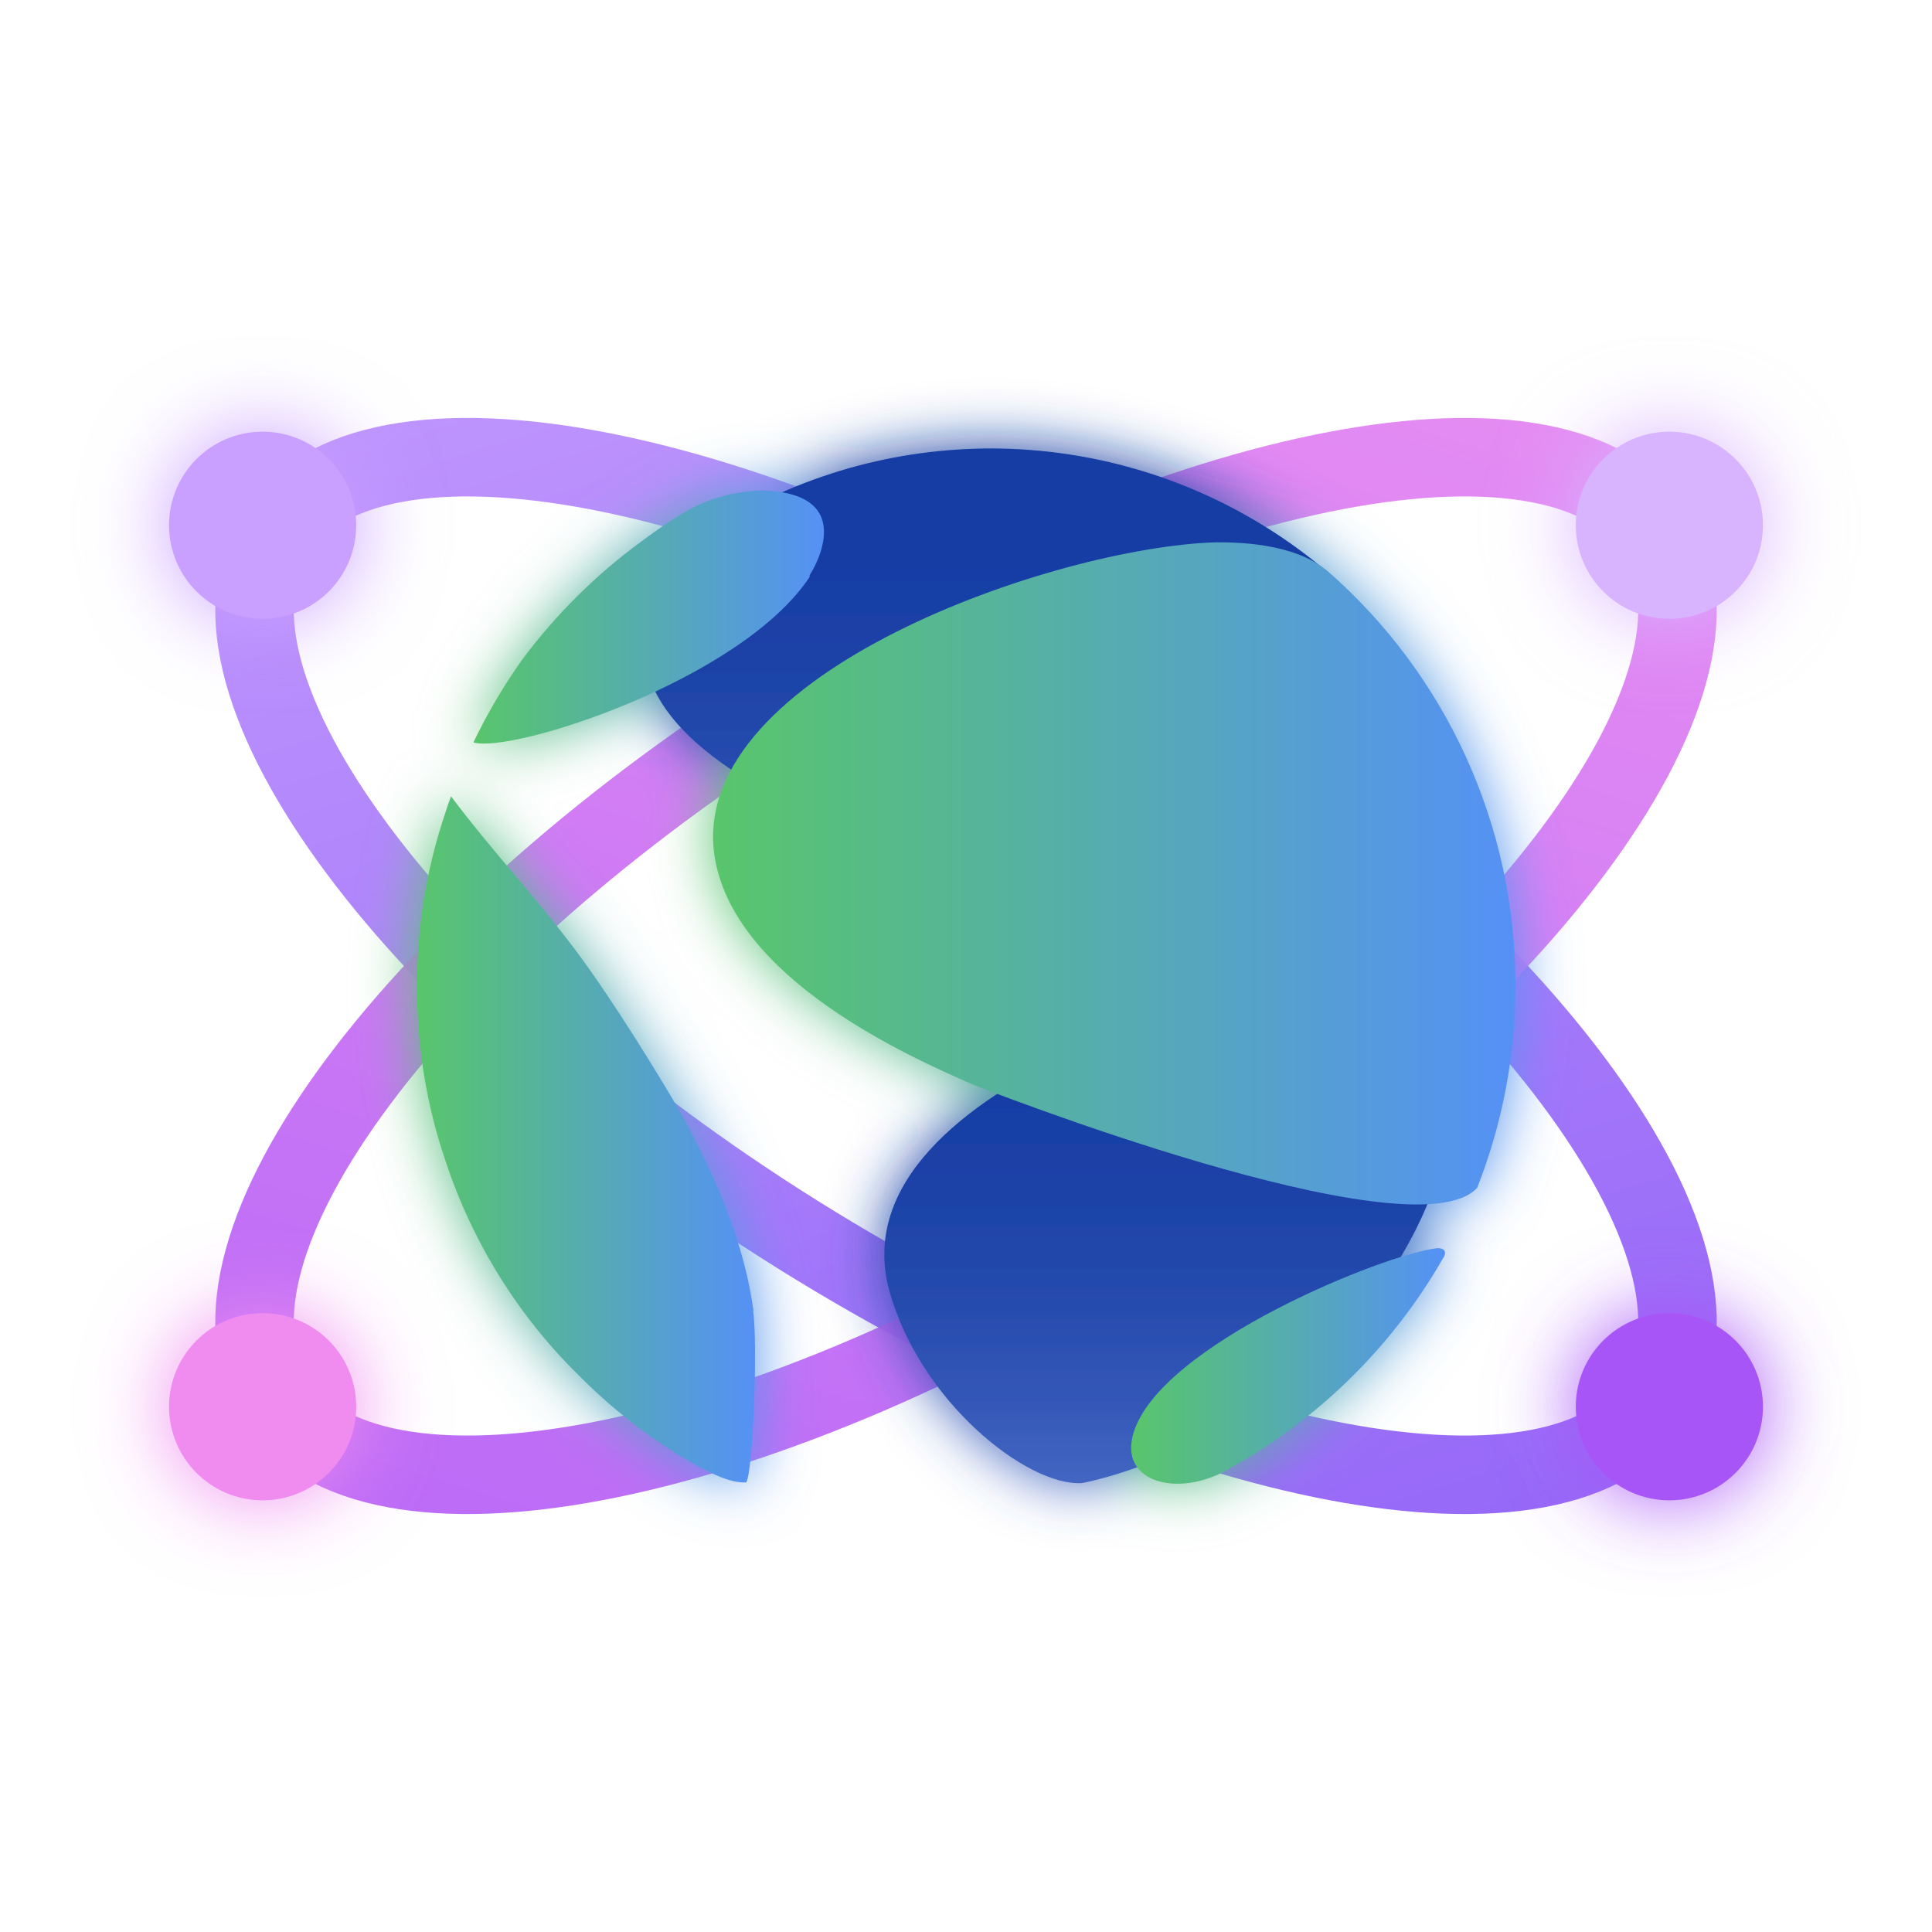
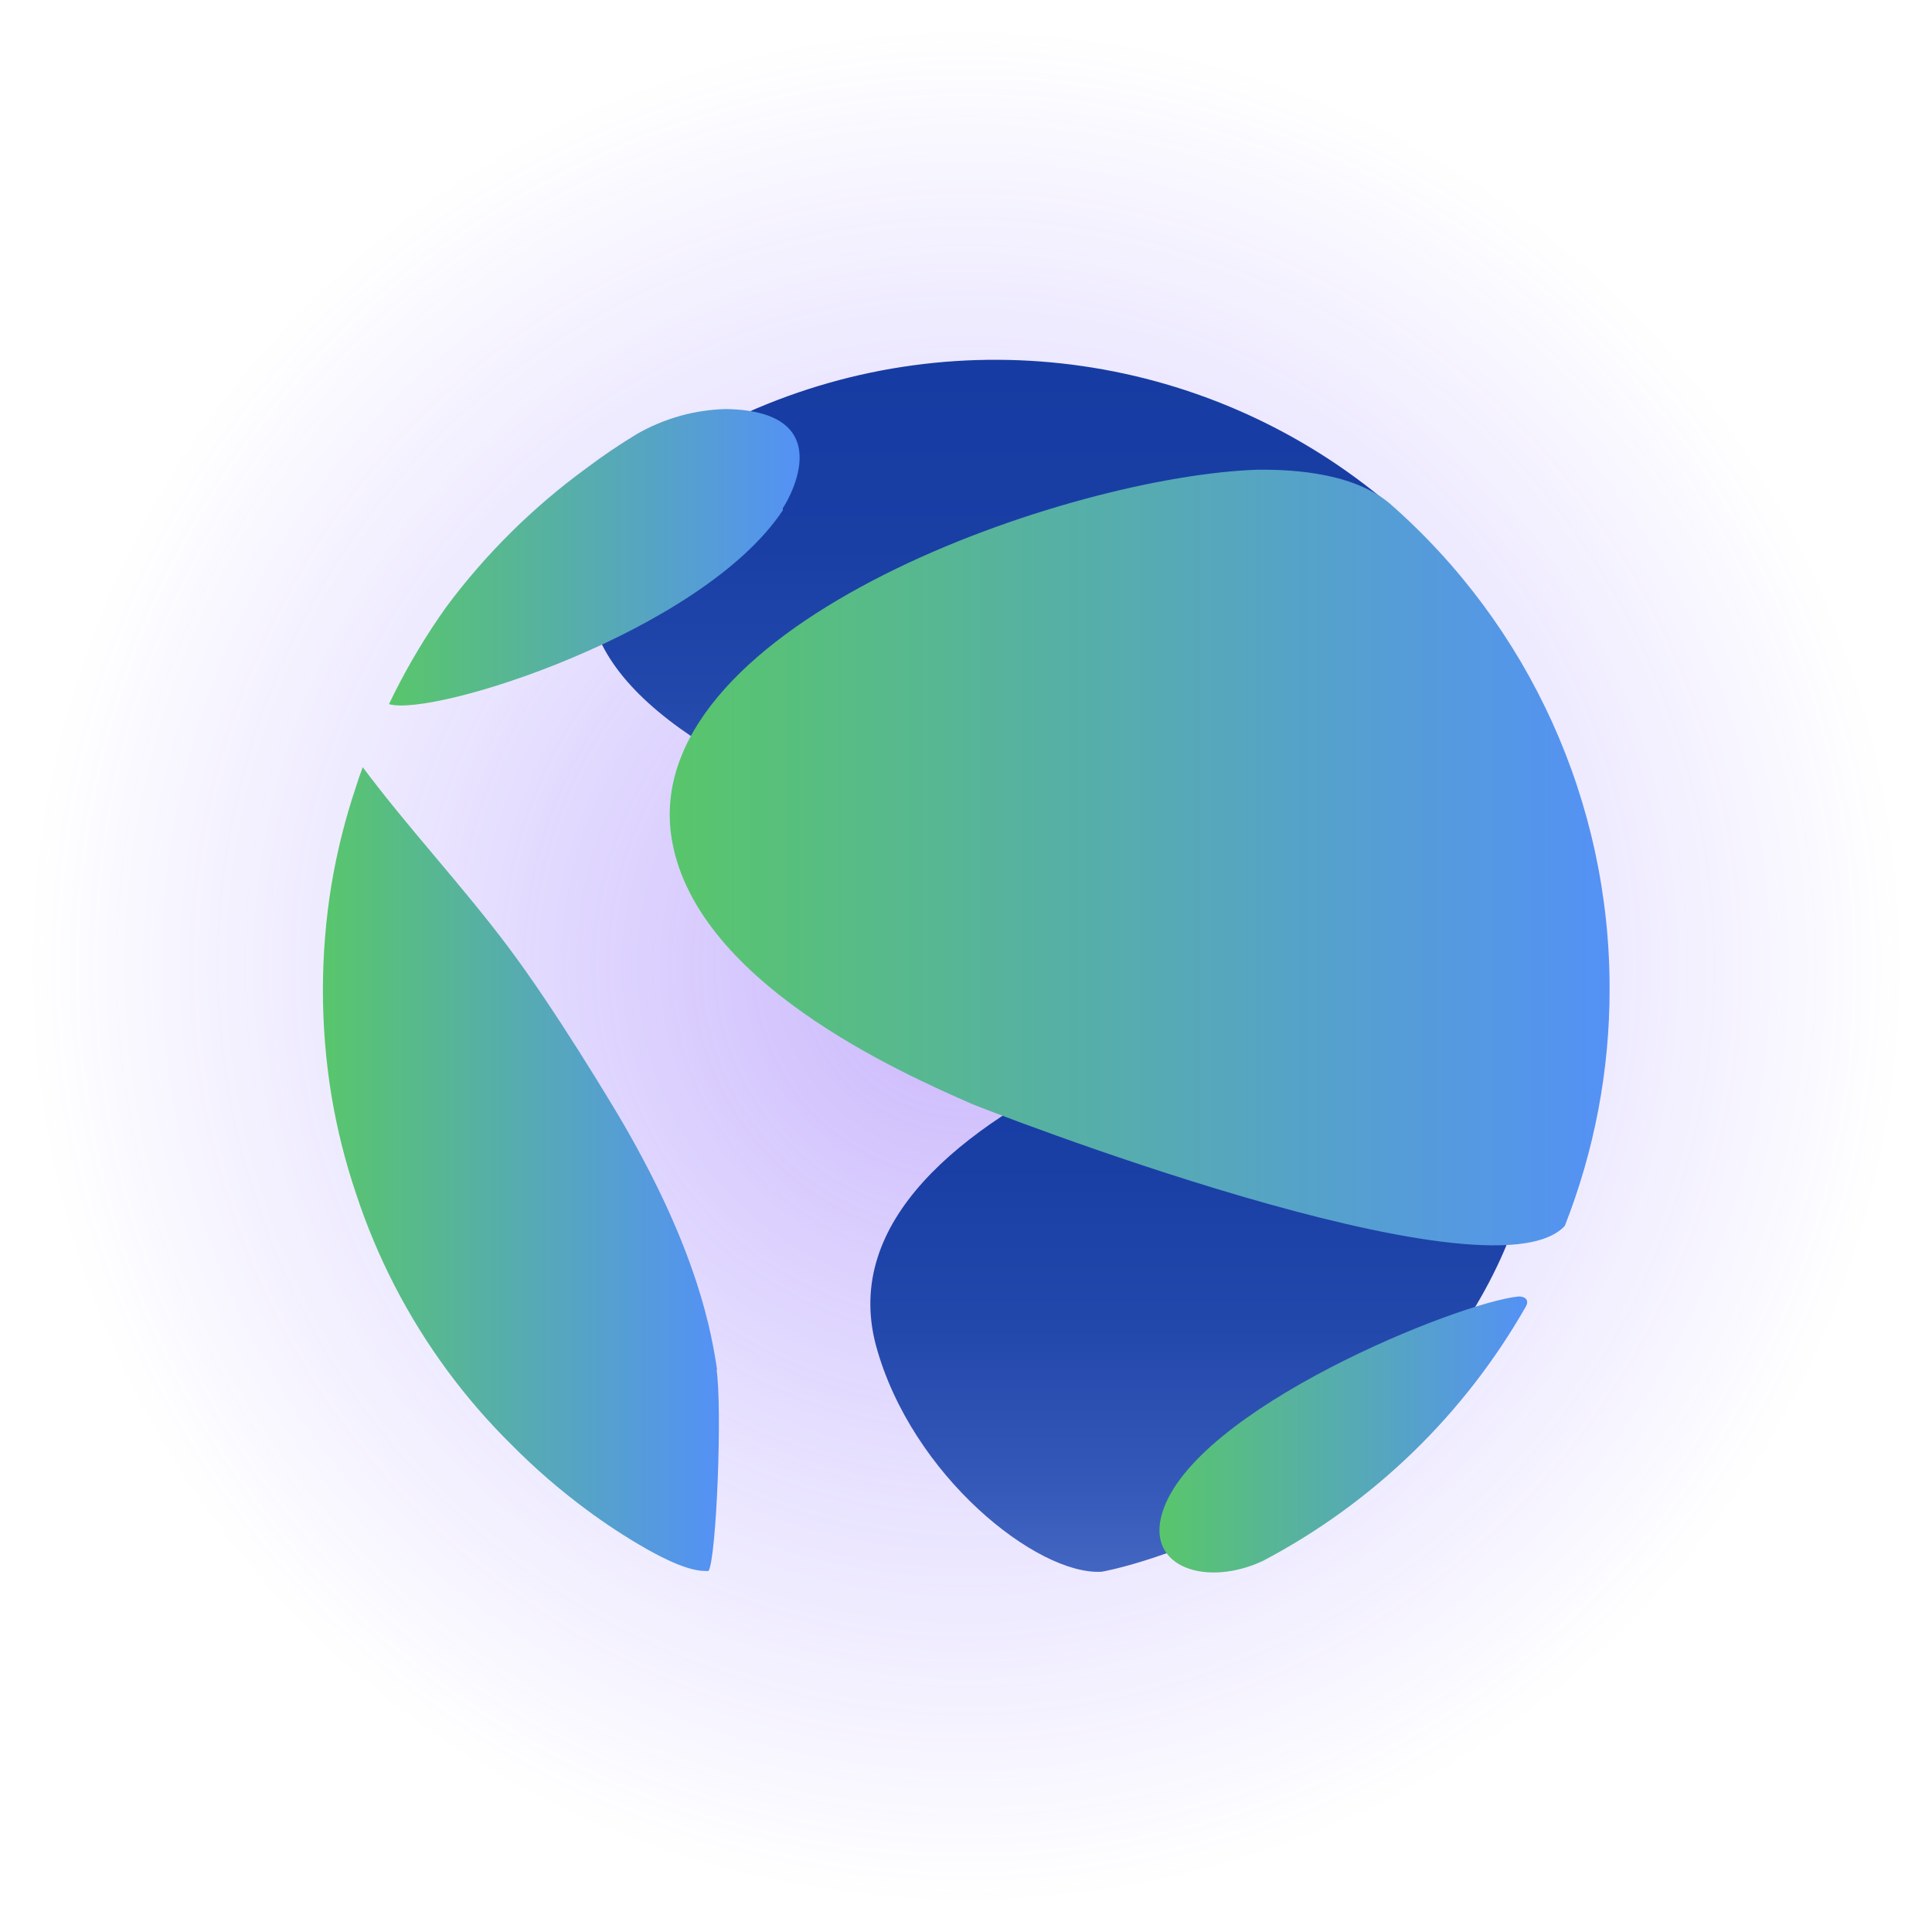
<svg xmlns="http://www.w3.org/2000/svg" xmlns:xlink="http://www.w3.org/1999/xlink" width="64" height="64" viewBox="0 0 64 64" fill="none" role="img" aria-label="Terra Classic">
  <defs>
-     <linearGradient id="tcOrbA" x1="4" y1="8" x2="60" y2="56" gradientUnits="userSpaceOnUse">
-       <stop stop-color="#C9A0FF" />
-       <stop offset="1" stop-color="#8B5CF6" />
-     </linearGradient>
-     <linearGradient id="tcOrbB" x1="60" y1="8" x2="4" y2="56" gradientUnits="userSpaceOnUse">
-       <stop stop-color="#F08CF0" />
-       <stop offset="1" stop-color="#A855F7" />
-     </linearGradient>
-     <filter id="tcGlow" x="-40%" y="-40%" width="180%" height="180%">
-       <feGaussianBlur stdDeviation="1.4" result="b" />
-       <feMerge>
-         <feMergeNode in="b" />
-         <feMergeNode in="SourceGraphic" />
-       </feMerge>
-     </filter>
+     <radialGradient id="tcHalo" cx="0.5" cy="0.5" r="0.5">
+       <stop offset="0" stop-color="#8B5CF6" stop-opacity="0.45" />
+       <stop offset="0.6" stop-color="#7C5CFF" stop-opacity="0.16" />
+       <stop offset="1" stop-color="#7C5CFF" stop-opacity="0" />
+     </radialGradient>
    <linearGradient id="tcBrandA" x1="35.55" y1="48.97" x2="35.55" y2="24.51" gradientUnits="userSpaceOnUse">
      <stop offset="0" stop-color="#4366c2" />
      <stop offset="0.15" stop-color="#3458b8" />
      <stop offset="0.4" stop-color="#2348ac" />
      <stop offset="0.67" stop-color="#193fa5" />
      <stop offset="1" stop-color="#163ca3" />
    </linearGradient>
    <linearGradient id="tcBrandB" x1="28.73" y1="22.86" x2="28.73" y2="0" xlink:href="#tcBrandA" />
    <linearGradient id="tcBrandC" x1="2.68" y1="8.02" x2="19.28" y2="8.02" gradientUnits="userSpaceOnUse">
      <stop offset="0" stop-color="#58c66b" />
      <stop offset="1" stop-color="#5491f6" />
    </linearGradient>
    <linearGradient id="tcBrandD" x1="0" y1="32.68" x2="16.02" y2="32.68" xlink:href="#tcBrandC" />
    <linearGradient id="tcBrandE" x1="14.03" y1="20.12" x2="52" y2="20.12" xlink:href="#tcBrandC" />
    <linearGradient id="tcBrandF" x1="33.83" y1="43.42" x2="48.69" y2="43.42" xlink:href="#tcBrandC" />
  </defs>
-   <g fill="none" stroke-width="2.6" stroke-linecap="round">
-     <ellipse cx="32" cy="32" rx="27" ry="10.5" stroke="url(#tcOrbA)" transform="rotate(32 32 32)" />
-     <ellipse cx="32" cy="32" rx="27" ry="10.5" stroke="url(#tcOrbB)" transform="rotate(-32 32 32)" opacity="0.92" />
-   </g>
-   <g filter="url(#tcGlow)">
-     <circle cx="8.7" cy="17.4" r="3.1" fill="#C9A0FF" />
-     <circle cx="55.3" cy="46.6" r="3.1" fill="#A855F7" />
-     <circle cx="8.7" cy="46.6" r="3.1" fill="#F08CF0" />
-     <circle cx="55.3" cy="17.4" r="3.1" fill="#D8B4FE" />
-   </g>
-   <g filter="url(#tcGlow)" transform="translate(13.8 14.85) scale(0.7)">
+   <circle cx="32" cy="32" r="31" fill="url(#tcHalo)" />
+   <g transform="translate(10.68 11.91) scale(0.82)">
    <path d="M22.36,39.82c1.43,5.28,6.54,9.31,9.12,9.15.09,0,9.79-1.82,15.1-10.71,4.13-6.92,2.73-13.6-2.89-13.75-2,.15-24,5.25-21.33,15.31" fill="url(#tcBrandA)" />
    <path d="M43.16,5.9h0a24.63,24.63,0,0,0-26-3.76,14.3,14.3,0,0,0-1.57.77c-.34.18-.69.37-1,.57l.09,0A11.17,11.17,0,0,0,12.05,6C5,15.33,28.7,22.15,41.39,22.17,47.23,26.37,48.87,10.35,43.16,5.9Z" fill="url(#tcBrandB)" />
    <path d="M18.6,6.09C15.34,11,4.48,14.46,2.69,13.92v0l.22-.45A26.58,26.58,0,0,1,5,10,26.57,26.57,0,0,1,10.65,4.4,23.91,23.91,0,0,1,12.72,3a7.6,7.6,0,0,1,3.59-1c4.84.09,2.31,4,2.29,4" fill="url(#tcBrandC)" />
    <path d="M15.92,40.79c.24,1.54,0,7.63-.32,8.15-.27,0-.83.05-2.47-.87a24,24,0,0,1-2.48-1.62,26,26,0,0,1-3-2.6,25.13,25.13,0,0,1-2.6-3,25.44,25.44,0,0,1-3.69-7.15,25.27,25.27,0,0,1-1-4,26.42,26.42,0,0,1,0-8.45,25.81,25.81,0,0,1,1-4q.12-.39.27-.78h0c1.87,2.5,4,4.76,5.89,7.28s4.17,6.32,4.66,7.16c3,5.19,3.54,8.4,3.77,9.94" fill="url(#tcBrandD)" />
    <path d="M52,25.43A26.06,26.06,0,0,1,50.19,35c-3.06,3.29-23.71-4.82-23.91-4.91-2.83-1.24-11.42-5-12.2-10.94C13,10.62,30.23,4.68,37.82,4.45c.91,0,3.68,0,5.29,1.36A26,26,0,0,1,52,25.43" fill="url(#tcBrandE)" />
    <path d="M38,48.53c-2.25,1.06-4.73.29-4.08-1.91,1.23-4.21,12-8.54,14.41-8.77.29,0,.42.17.29.4A26.34,26.34,0,0,1,38,48.53" fill="url(#tcBrandF)" />
  </g>
</svg>
